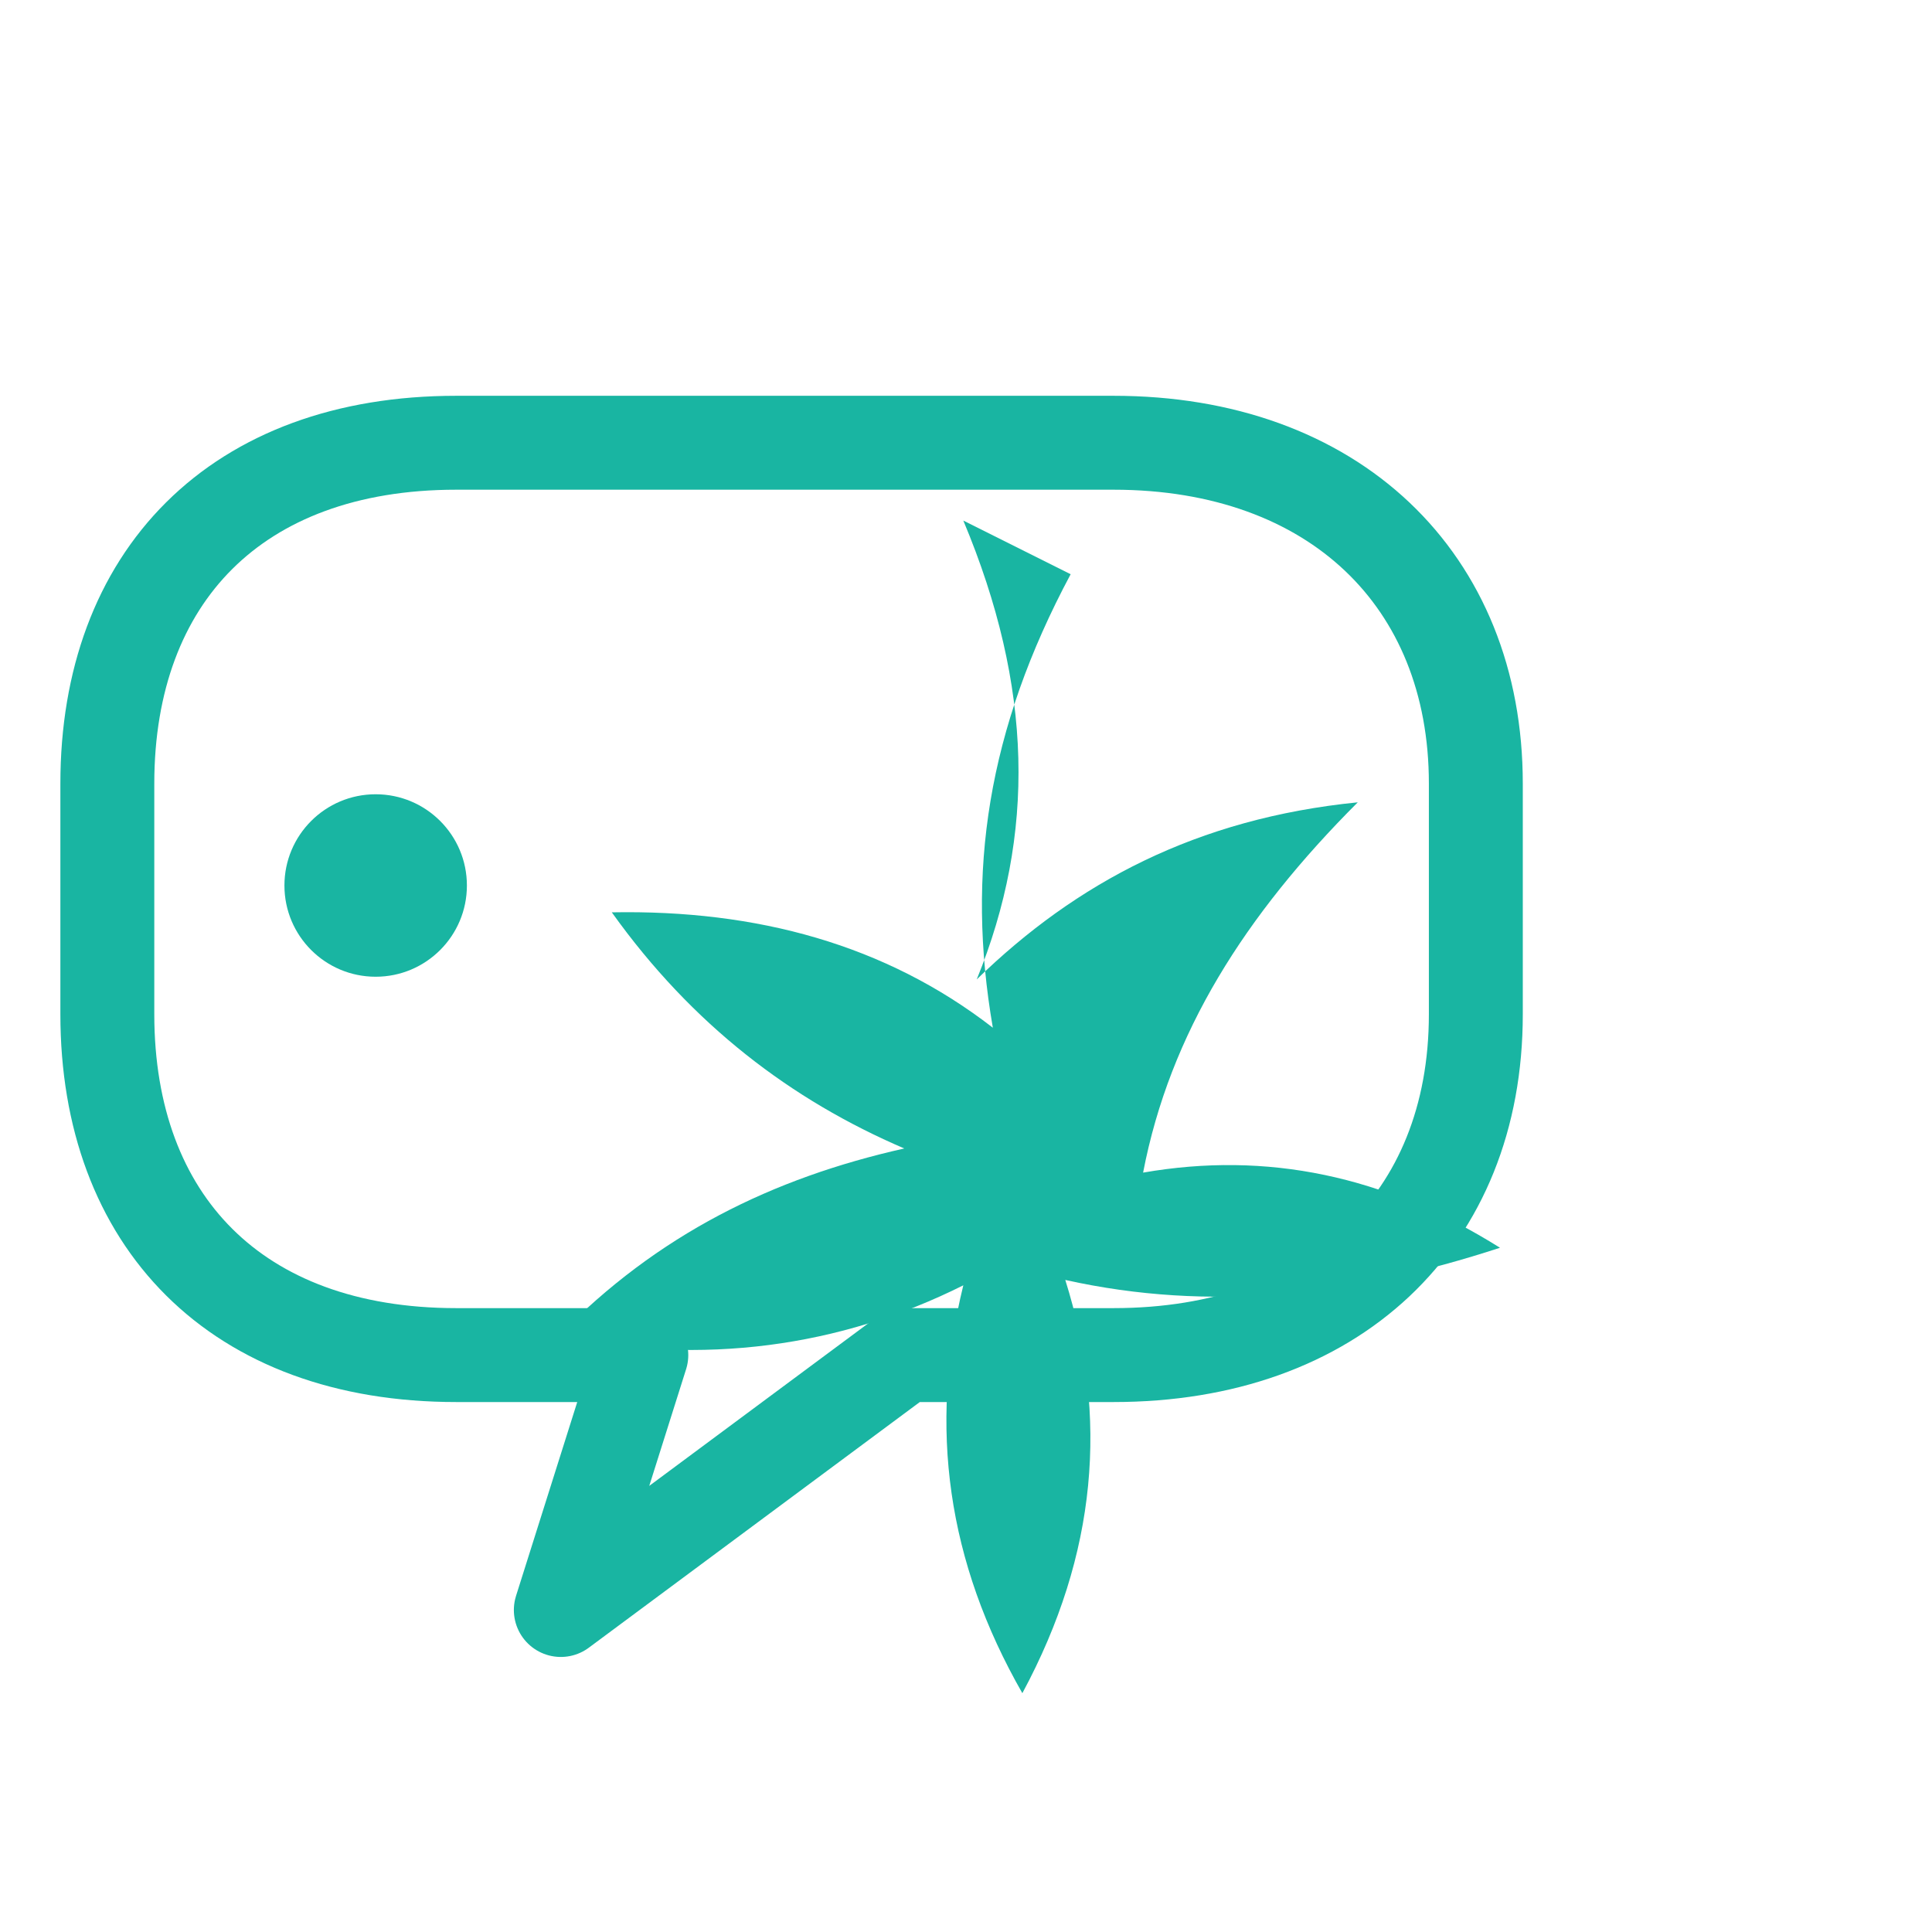
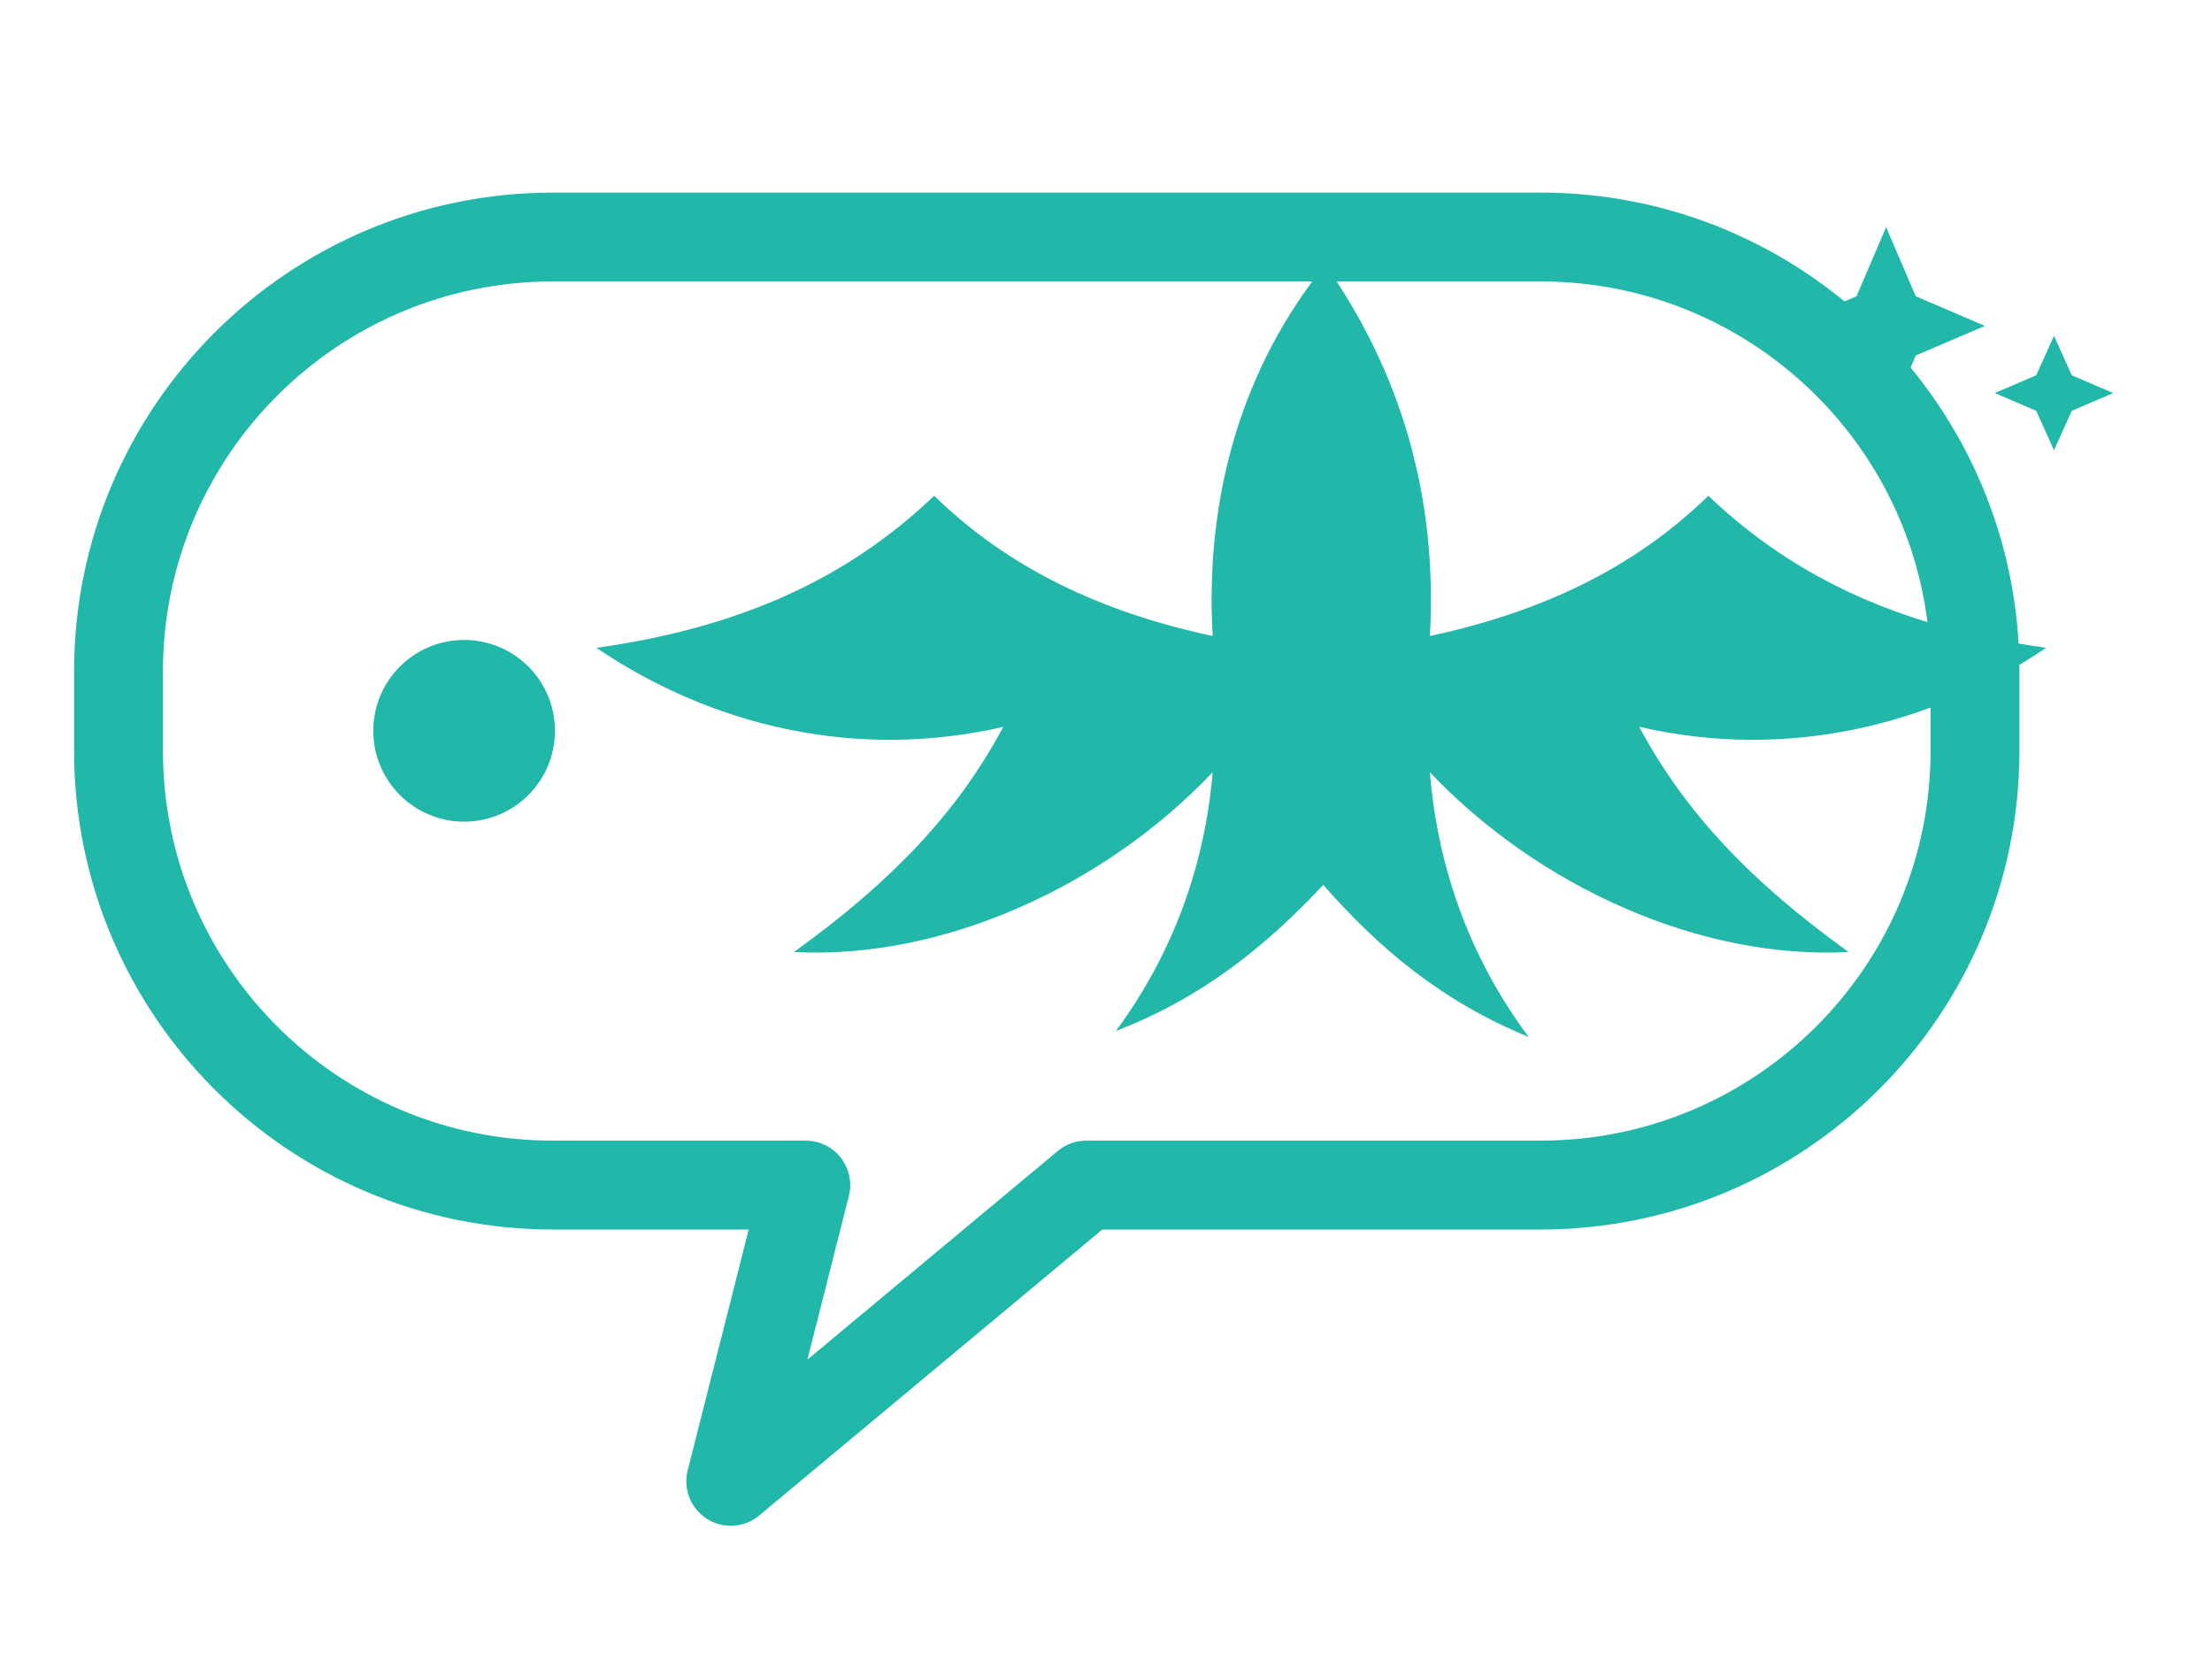
- <svg xmlns="http://www.w3.org/2000/svg" width="72" height="72" viewBox="0 0 72 72" fill="none">
-   <g stroke="#19B5A2" stroke-width="3.5" stroke-linecap="round" stroke-linejoin="round">
-     <path d="M17 16.5h24.5c8.2 0 13.5 5.1 13.5 12.7v8.6c0 7.7-5.3 12.7-13.5 12.7H33.7L20.9 60l3-9.5h-6.9C8.8 50.5 4 45.5 4 37.8v-8.6c0-7.7 4.8-12.7 13-12.7Z" />
+ <svg xmlns="http://www.w3.org/2000/svg" width="112" height="84" viewBox="0 0 112 84" fill="none">
+   <g transform="translate(6 8)">
+     <path d="M22 4H72C84.15 4 94 13.85 94 26V30C94 42.15 84.15 52 72 52H49L31 67L34.8 52H22C9.85 52 0 42.15 0 30V26C0 13.85 9.85 4 22 4Z" stroke="#21B8AA" stroke-width="4.5" stroke-linejoin="round" />
+     <circle cx="17.5" cy="29" r="4.6" fill="#21B8AA" />
+     <path d="M50.5 44.2C53.9 39.6 55.1 34.8 55.4 31.1C49.9 36.9 41.7 40.6 34.2 40.2C39.2 36.6 42.5 33.1 44.8 28.8C37.4 30.5 30.1 28.8 24.2 24.8C31.3 23.8 36.8 21.4 41.3 17.1C45.1 20.8 49.8 23 55.4 24.2C55 17.1 56.9 10.6 61.1 5.4C64.9 10.8 66.8 17.1 66.4 24.2C72 23 76.7 20.8 80.5 17.1C85 21.4 90.5 23.8 97.6 24.8C91.7 28.8 84.4 30.5 77 28.8C79.3 33.1 82.6 36.6 87.6 40.2C80.1 40.6 71.9 36.9 66.4 31.1C66.7 34.9 67.9 39.8 71.4 44.5C67 42.7 63.8 40 61 36.8C58.1 39.9 54.9 42.5 50.5 44.2Z" fill="#21B8AA" />
+     <path d="M89.5 3.5L91 7L94.5 8.5L91 10L89.5 13.5L88 10L84.5 8.5L88 7L89.5 3.5Z" fill="#21B8AA" />
+     <path d="M98 9L98.9 11L101 11.9L98.9 12.8L98 14.8L97.1 12.8L95 11.9L97.1 11L98 9Z" fill="#21B8AA" />
  </g>
-   <circle cx="14" cy="33" r="3.4" fill="#19B5A2" />
-   <path fill="#19B5A2" d="M35.9 19.4c2.6 6.2 2.7 11.7.5 17.1 3.7-3.6 8.2-6 14.2-6.6-4.2 4.2-7 8.6-8 13.8 4.6-.8 9 .1 13.3 2.8-5.5 1.8-10.8 2.4-16.2 1.2 1.6 5.1 1.2 10.2-1.6 15.4-2.8-4.9-3.5-9.9-2.2-15.2-4.6 2.3-9.7 3-15.1 1.9 3.7-3.8 8-5.9 12.9-7-4.2-1.8-7.9-4.6-10.9-8.8 5.4-.1 10.2 1.2 14.2 4.3-1-5.8-.2-11.1 2.9-16.9Z" />
</svg>
